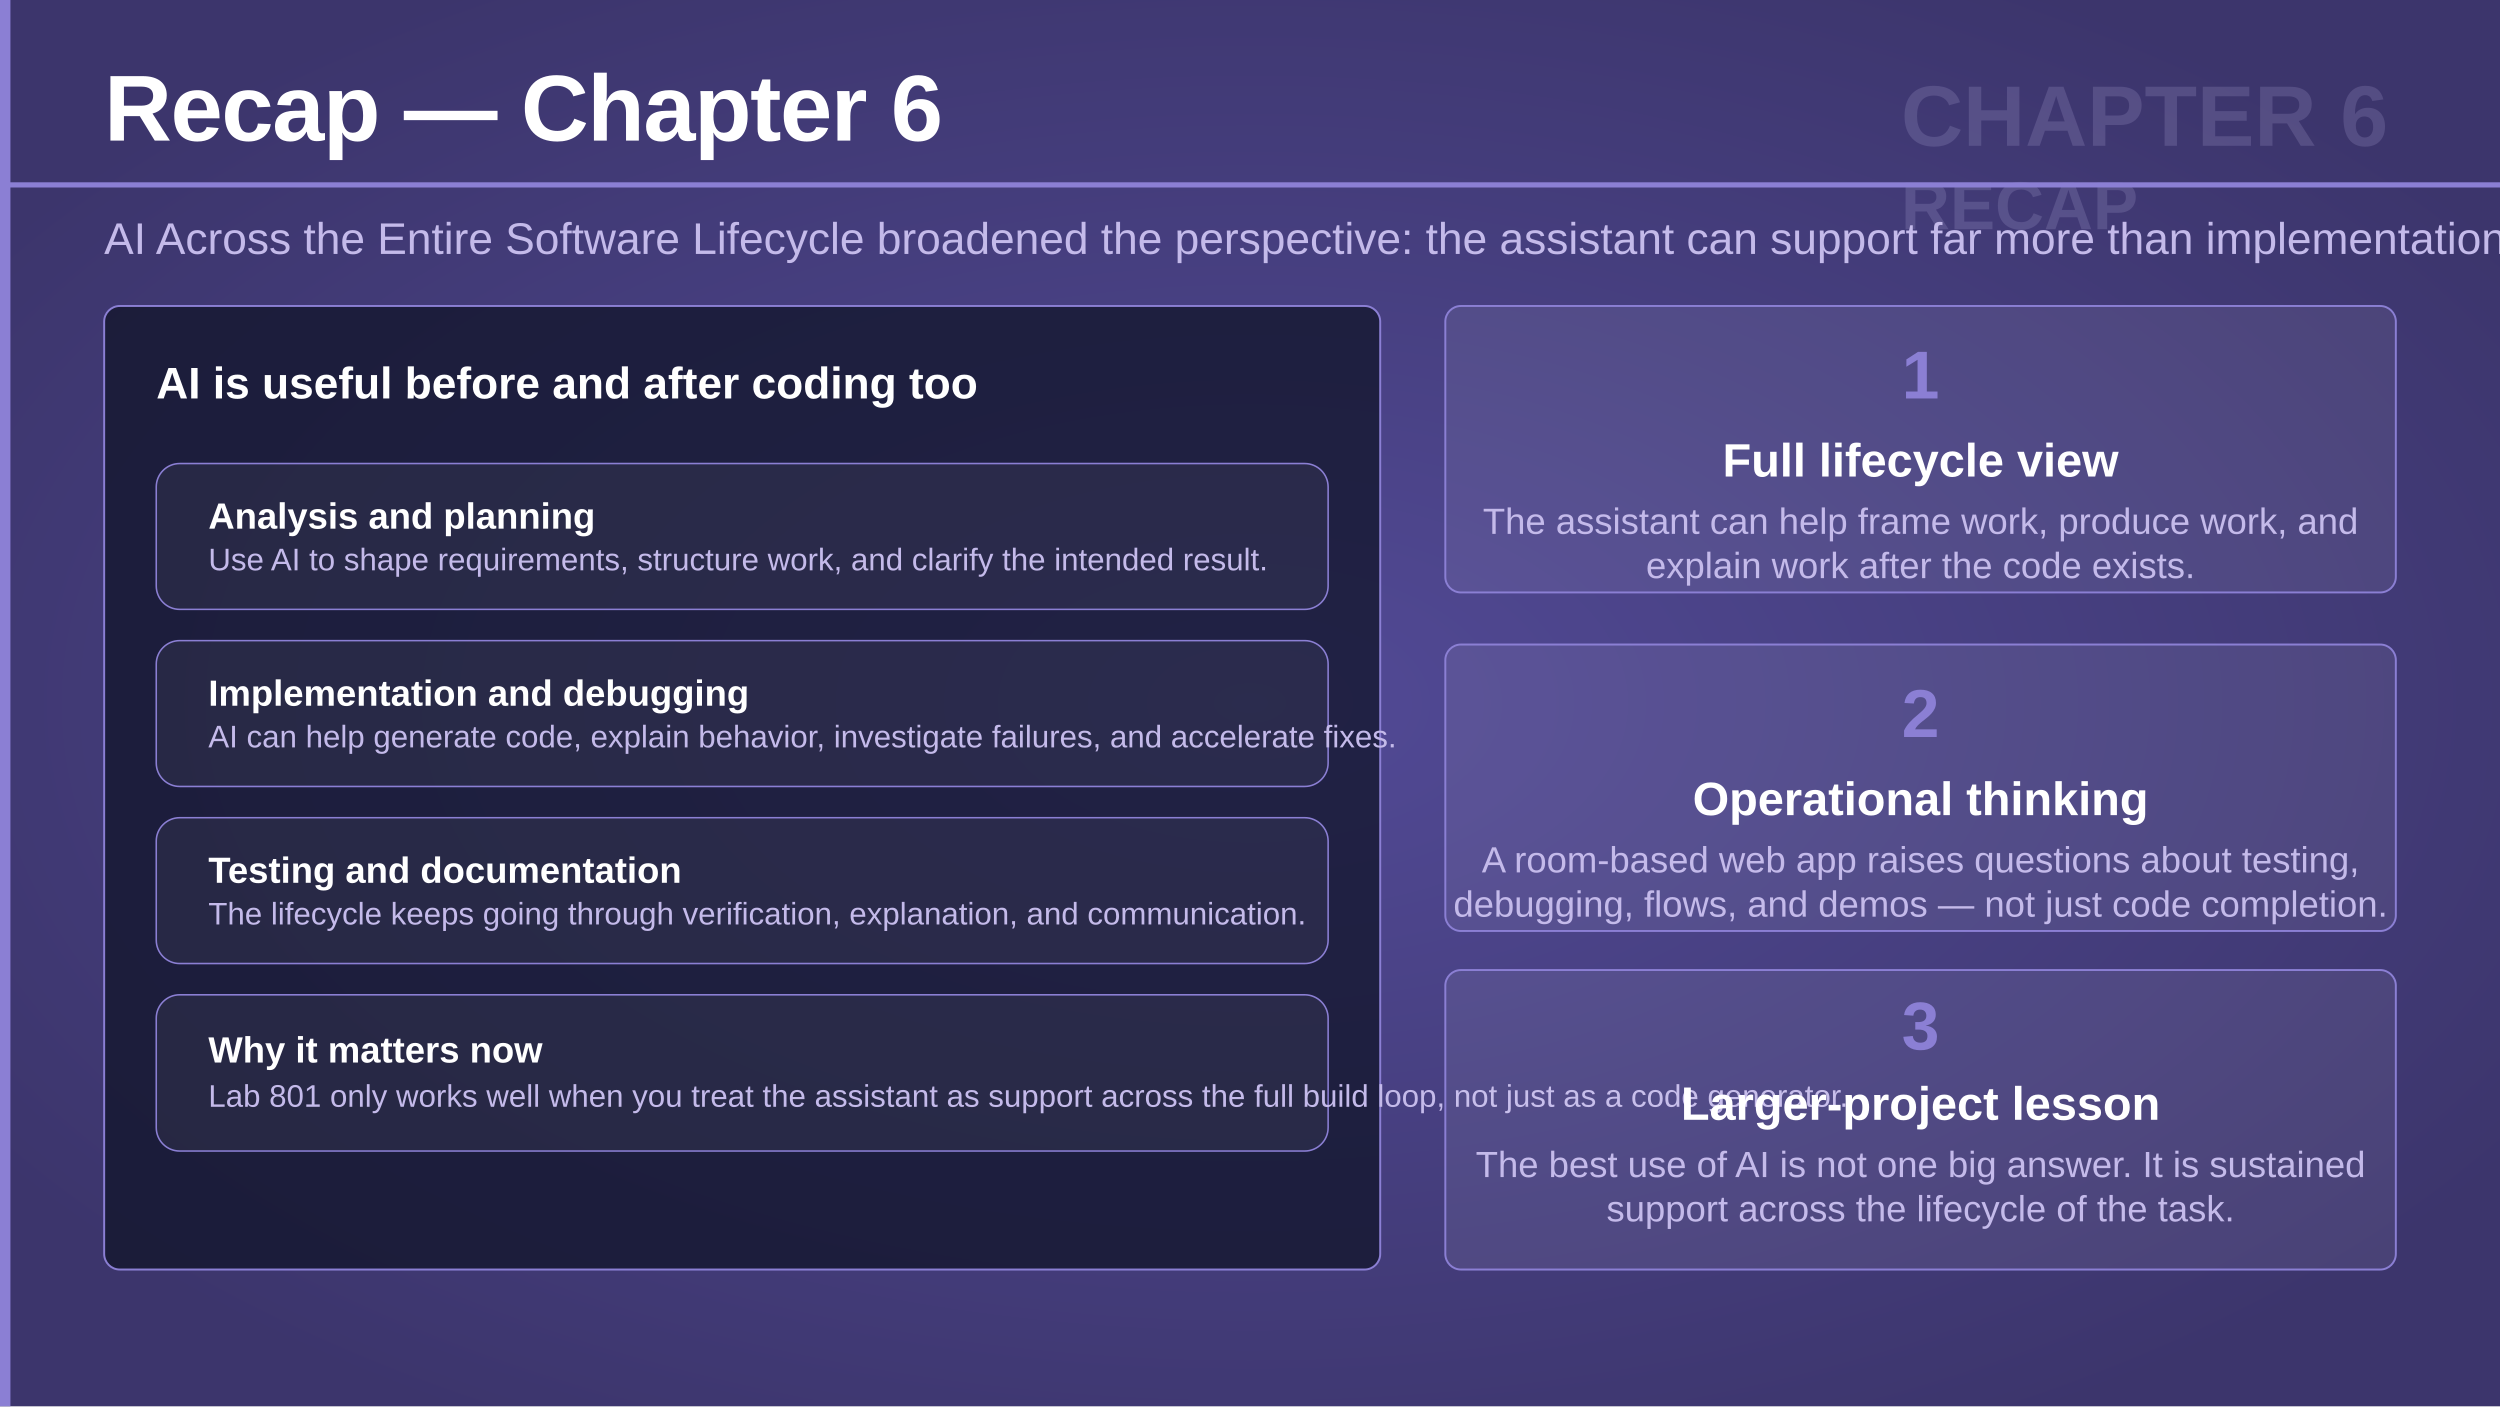
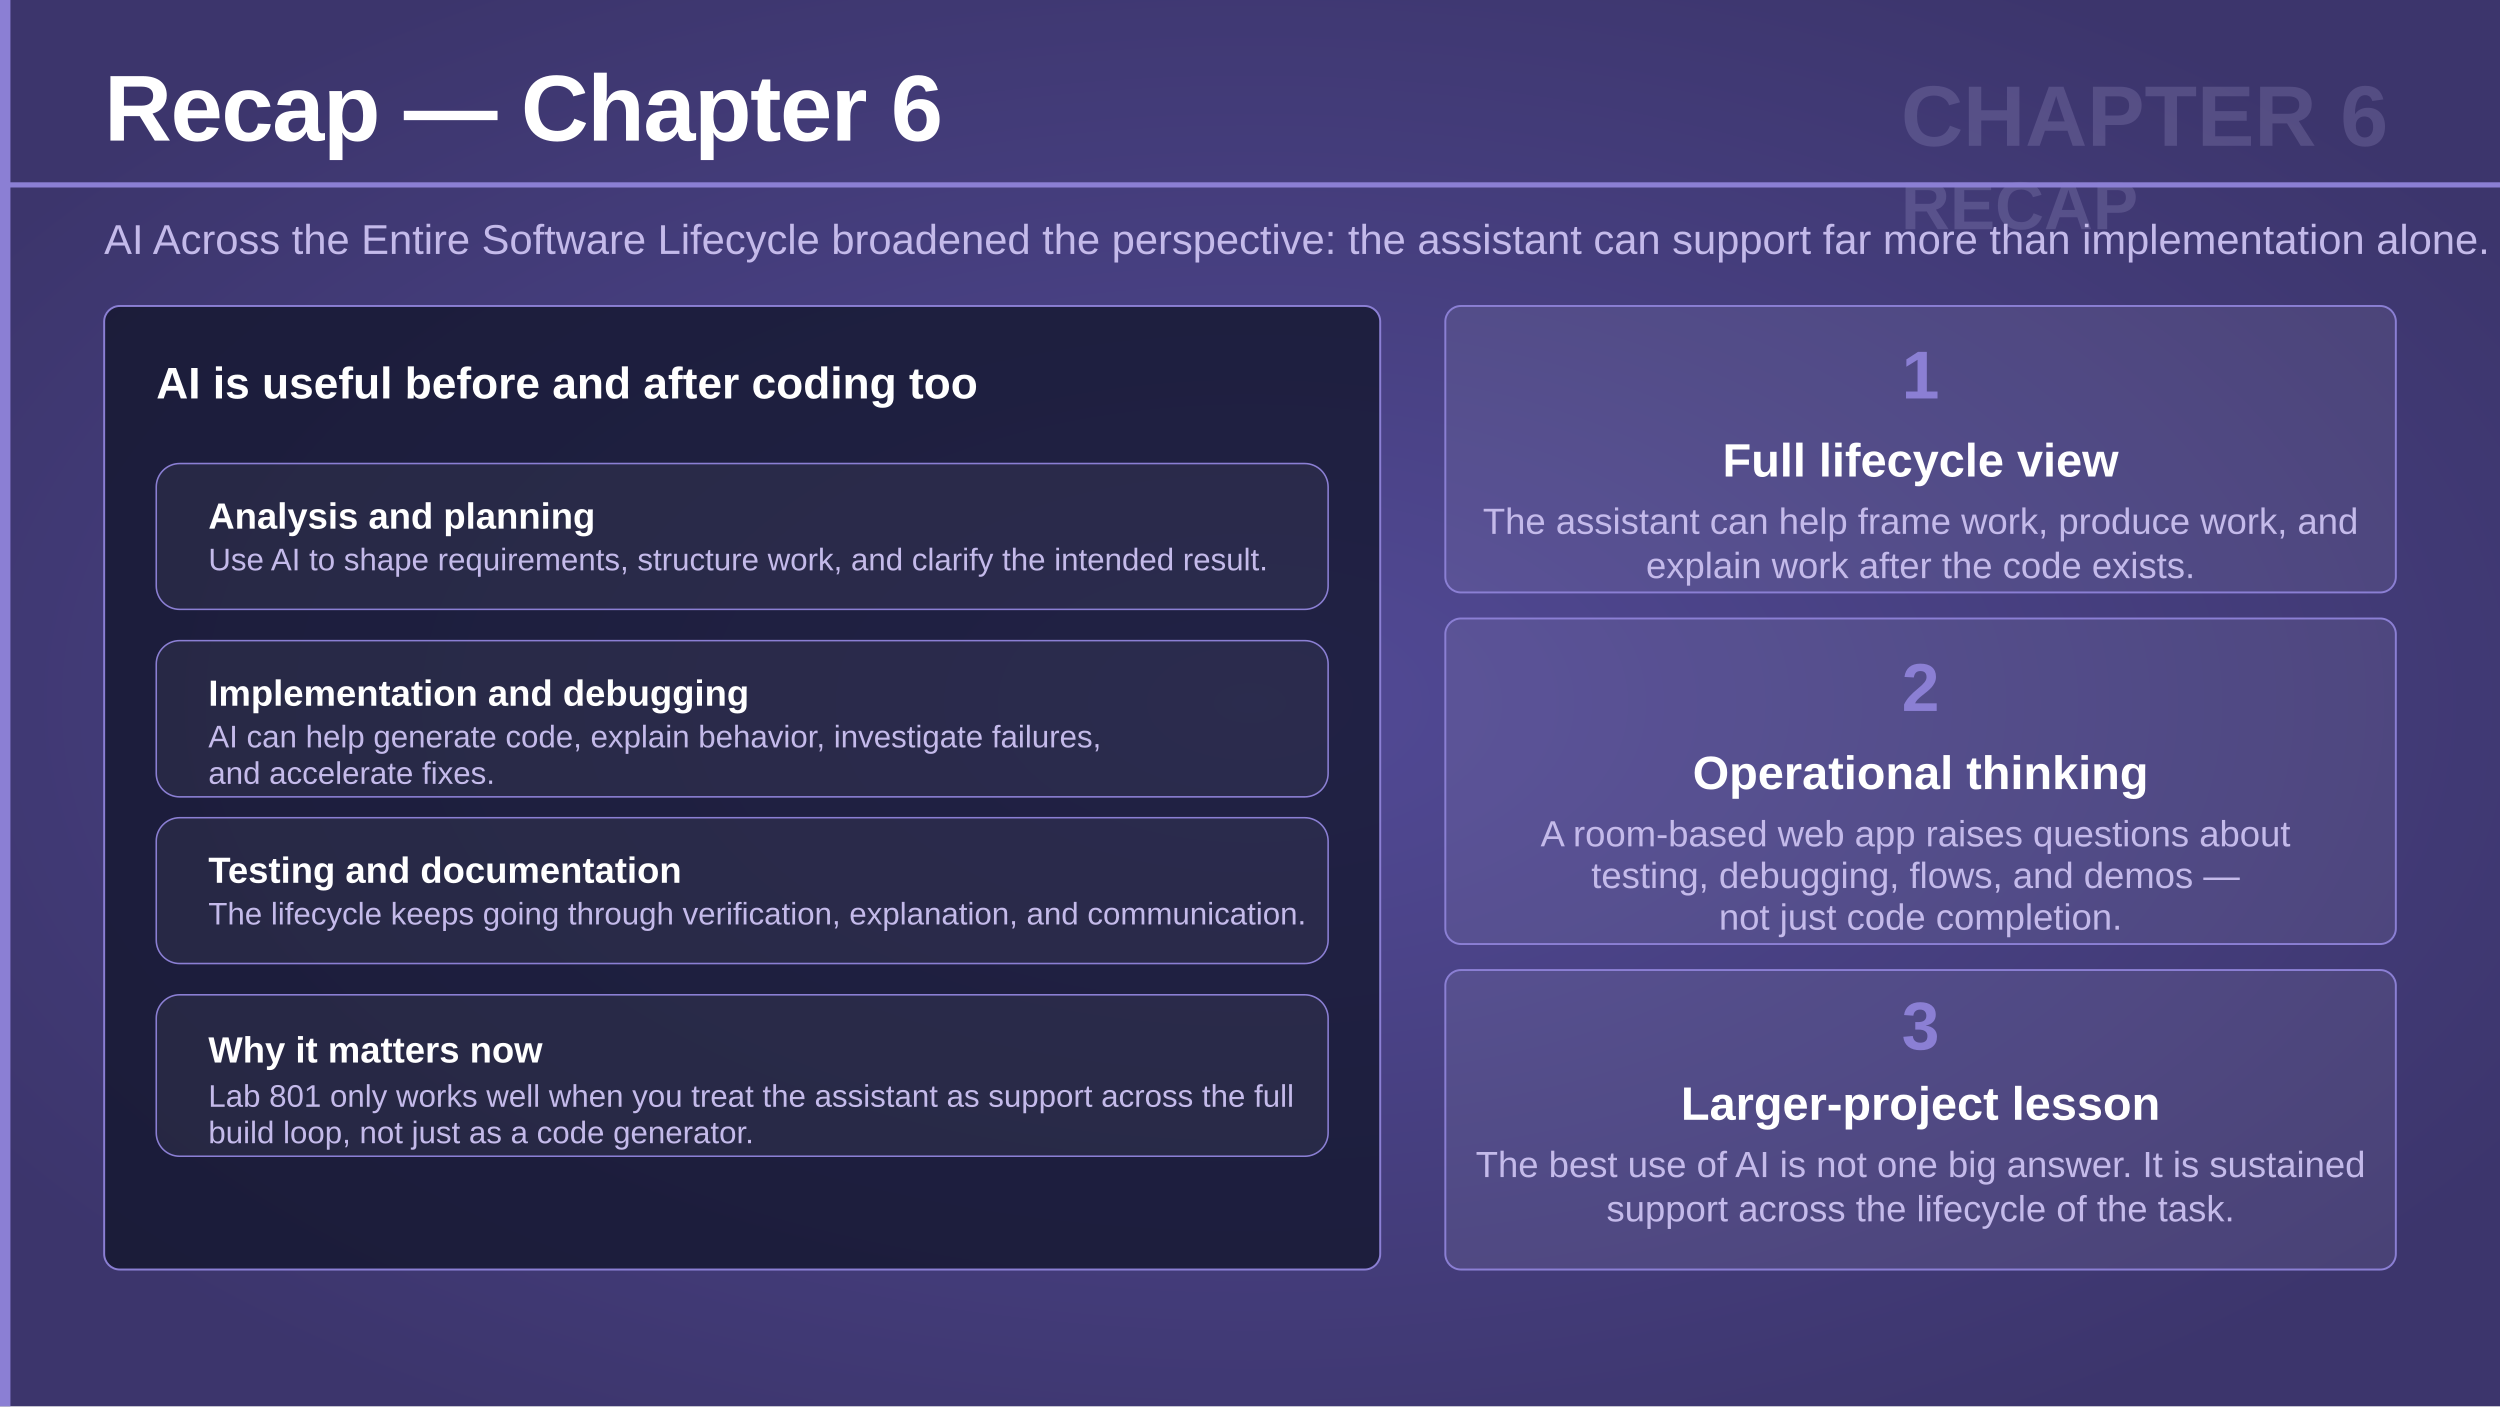
<svg xmlns="http://www.w3.org/2000/svg" viewBox="0 0 1920 1080" width="1920" height="1080">
  <defs>
    <radialGradient id="bgGlow" cx="50%" cy="50%" r="60%">
      <stop offset="0%" stop-color="#524a96" stop-opacity="1" />
      <stop offset="100%" stop-color="#3c356c" stop-opacity="1" />
    </radialGradient>
  </defs>
  <rect width="1920" height="1080" fill="url(#bgGlow)" />
  <rect x="0" y="0" width="8" height="1080" fill="#8b7fd4" />
  <g transform="translate(1460 58)" opacity="0.18">
    <text x="0" y="54" font-family="'Segoe UI', 'Helvetica Neue', Arial, sans-serif" font-size="66" font-weight="700" fill="#c4baea">CHAPTER 6</text>
    <text x="0" y="118" font-family="'Segoe UI', 'Helvetica Neue', Arial, sans-serif" font-size="52" font-weight="700" fill="#c4baea">RECAP</text>
  </g>
  <text x="80" y="108" font-family="'Segoe UI', 'Helvetica Neue', Arial, sans-serif" font-size="72" font-weight="700" fill="#ffffff" letter-spacing="-1">Recap — Chapter 6</text>
  <rect x="0" y="140" width="1920" height="4" fill="#8b7fd4" />
-   <text x="80" y="195" font-family="'Segoe UI', 'Helvetica Neue', Arial, sans-serif" font-size="34" font-weight="300" fill="#c4baea">AI Across the Entire Software Lifecycle broadened the perspective: the assistant can support far more than implementation alone.</text>
+   <text x="80" y="195" font-family="'Segoe UI', 'Helvetica Neue', Arial, sans-serif" font-size="32" font-weight="300" fill="#c4baea">AI Across the Entire Software Lifecycle broadened the perspective: the assistant can support far more than implementation alone.</text>
  <rect x="80" y="235" width="980" height="740" rx="12" fill="#0f1226" fill-opacity="0.72" stroke="#8b7fd4" stroke-width="1.5" />
  <text x="120" y="306" font-family="'Segoe UI', 'Helvetica Neue', Arial, sans-serif" font-size="34" font-weight="700" fill="#ffffff">AI is useful before and after coding too</text>
  <rect x="120" y="356" width="900" height="112" rx="18" fill="rgba(255,255,255,0.05)" stroke="#8b7fd4" stroke-width="1.2" />
  <text x="160" y="406" font-family="'Segoe UI', 'Helvetica Neue', Arial, sans-serif" font-size="28" font-weight="700" fill="#ffffff">Analysis and planning</text>
  <text x="160" y="438" font-family="'Segoe UI', 'Helvetica Neue', Arial, sans-serif" font-size="24" font-weight="300" fill="#c4baea">Use AI to shape requirements, structure work, and clarify the intended result.</text>
-   <rect x="120" y="492" width="900" height="112" rx="18" fill="rgba(255,255,255,0.05)" stroke="#8b7fd4" stroke-width="1.2" />
+   <rect x="120" y="492" width="900" height="120" rx="18" fill="rgba(255,255,255,0.05)" stroke="#8b7fd4" stroke-width="1.2" />
  <text x="160" y="542" font-family="'Segoe UI', 'Helvetica Neue', Arial, sans-serif" font-size="28" font-weight="700" fill="#ffffff">Implementation and debugging</text>
-   <text x="160" y="574" font-family="'Segoe UI', 'Helvetica Neue', Arial, sans-serif" font-size="24" font-weight="300" fill="#c4baea">AI can help generate code, explain behavior, investigate failures, and accelerate fixes.</text>
+   <text x="160" y="574" font-family="'Segoe UI', 'Helvetica Neue', Arial, sans-serif" font-size="24" font-weight="300" fill="#c4baea">
+     <tspan x="160" dy="0">AI can help generate code, explain behavior, investigate failures,</tspan>
+     <tspan x="160" dy="28">and accelerate fixes.</tspan>
+   </text>
  <rect x="120" y="628" width="900" height="112" rx="18" fill="rgba(255,255,255,0.05)" stroke="#8b7fd4" stroke-width="1.2" />
  <text x="160" y="678" font-family="'Segoe UI', 'Helvetica Neue', Arial, sans-serif" font-size="28" font-weight="700" fill="#ffffff">Testing and documentation</text>
  <text x="160" y="710" font-family="'Segoe UI', 'Helvetica Neue', Arial, sans-serif" font-size="24" font-weight="300" fill="#c4baea">The lifecycle keeps going through verification, explanation, and communication.</text>
-   <rect x="120" y="764" width="900" height="120" rx="18" fill="rgba(255,255,255,0.05)" stroke="#8b7fd4" stroke-width="1.2" />
+   <rect x="120" y="764" width="900" height="124" rx="18" fill="rgba(255,255,255,0.05)" stroke="#8b7fd4" stroke-width="1.2" />
  <text x="160" y="816" font-family="'Segoe UI', 'Helvetica Neue', Arial, sans-serif" font-size="28" font-weight="700" fill="#ffffff">Why it matters now</text>
-   <text x="160" y="850" font-family="'Segoe UI', 'Helvetica Neue', Arial, sans-serif" font-size="24" font-weight="300" fill="#c4baea">Lab 801 only works well when you treat the assistant as support across the full build loop, not just as a code generator.</text>
+   <text x="160" y="850" font-family="'Segoe UI', 'Helvetica Neue', Arial, sans-serif" font-size="24" font-weight="300" fill="#c4baea">
+     <tspan x="160" dy="0">Lab 801 only works well when you treat the assistant as support across the full</tspan>
+     <tspan x="160" dy="28">build loop, not just as a code generator.</tspan>
+   </text>
  <rect x="1110" y="235" width="730" height="220" rx="12" fill="#ffffff" fill-opacity="0.07" stroke="#8b7fd4" stroke-width="1.5" />
  <text x="1475" y="306" text-anchor="middle" font-family="'Segoe UI', 'Helvetica Neue', Arial, sans-serif" font-size="52" font-weight="700" fill="#8b7fd4">1</text>
  <text x="1475" y="366" text-anchor="middle" font-family="'Segoe UI', 'Helvetica Neue', Arial, sans-serif" font-size="36" font-weight="600" fill="#ffffff">Full lifecycle view</text>
  <text x="1475" y="410" text-anchor="middle" font-family="'Segoe UI', 'Helvetica Neue', Arial, sans-serif" font-size="28" font-weight="300" fill="#c4baea">The assistant can help frame work, produce work, and</text>
  <text x="1475" y="444" text-anchor="middle" font-family="'Segoe UI', 'Helvetica Neue', Arial, sans-serif" font-size="28" font-weight="300" fill="#c4baea">explain work after the code exists.</text>
-   <rect x="1110" y="495" width="730" height="220" rx="12" fill="#ffffff" fill-opacity="0.07" stroke="#8b7fd4" stroke-width="1.5" />
-   <text x="1475" y="566" text-anchor="middle" font-family="'Segoe UI', 'Helvetica Neue', Arial, sans-serif" font-size="52" font-weight="700" fill="#8b7fd4">2</text>
-   <text x="1475" y="626" text-anchor="middle" font-family="'Segoe UI', 'Helvetica Neue', Arial, sans-serif" font-size="36" font-weight="600" fill="#ffffff">Operational thinking</text>
-   <text x="1475" y="670" text-anchor="middle" font-family="'Segoe UI', 'Helvetica Neue', Arial, sans-serif" font-size="28" font-weight="300" fill="#c4baea">A room-based web app raises questions about testing,</text>
-   <text x="1475" y="704" text-anchor="middle" font-family="'Segoe UI', 'Helvetica Neue', Arial, sans-serif" font-size="28" font-weight="300" fill="#c4baea">debugging, flows, and demos — not just code completion.</text>
+   <rect x="1110" y="475" width="730" height="250" rx="12" fill="#ffffff" fill-opacity="0.07" stroke="#8b7fd4" stroke-width="1.5" />
+   <text x="1475" y="546" text-anchor="middle" font-family="'Segoe UI', 'Helvetica Neue', Arial, sans-serif" font-size="52" font-weight="700" fill="#8b7fd4">2</text>
+   <text x="1475" y="606" text-anchor="middle" font-family="'Segoe UI', 'Helvetica Neue', Arial, sans-serif" font-size="36" font-weight="600" fill="#ffffff">Operational thinking</text>
+   <text x="1475" y="650" text-anchor="middle" font-family="'Segoe UI', 'Helvetica Neue', Arial, sans-serif" font-size="28" font-weight="300" fill="#c4baea">
+     <tspan x="1475" dy="0">A room-based web app raises questions about</tspan>
+     <tspan x="1475" dy="32">testing, debugging, flows, and demos —</tspan>
+     <tspan x="1475" dy="32">not just code completion.</tspan>
+   </text>
  <rect x="1110" y="745" width="730" height="230" rx="12" fill="#ffffff" fill-opacity="0.07" stroke="#8b7fd4" stroke-width="1.5" />
  <text x="1475" y="806" text-anchor="middle" font-family="'Segoe UI', 'Helvetica Neue', Arial, sans-serif" font-size="52" font-weight="700" fill="#8b7fd4">3</text>
  <text x="1475" y="860" text-anchor="middle" font-family="'Segoe UI', 'Helvetica Neue', Arial, sans-serif" font-size="36" font-weight="600" fill="#ffffff">Larger-project lesson</text>
  <text x="1475" y="904" text-anchor="middle" font-family="'Segoe UI', 'Helvetica Neue', Arial, sans-serif" font-size="28" font-weight="300" fill="#c4baea">The best use of AI is not one big answer. It is sustained</text>
  <text x="1475" y="938" text-anchor="middle" font-family="'Segoe UI', 'Helvetica Neue', Arial, sans-serif" font-size="28" font-weight="300" fill="#c4baea">support across the lifecycle of the task.</text>
</svg>
